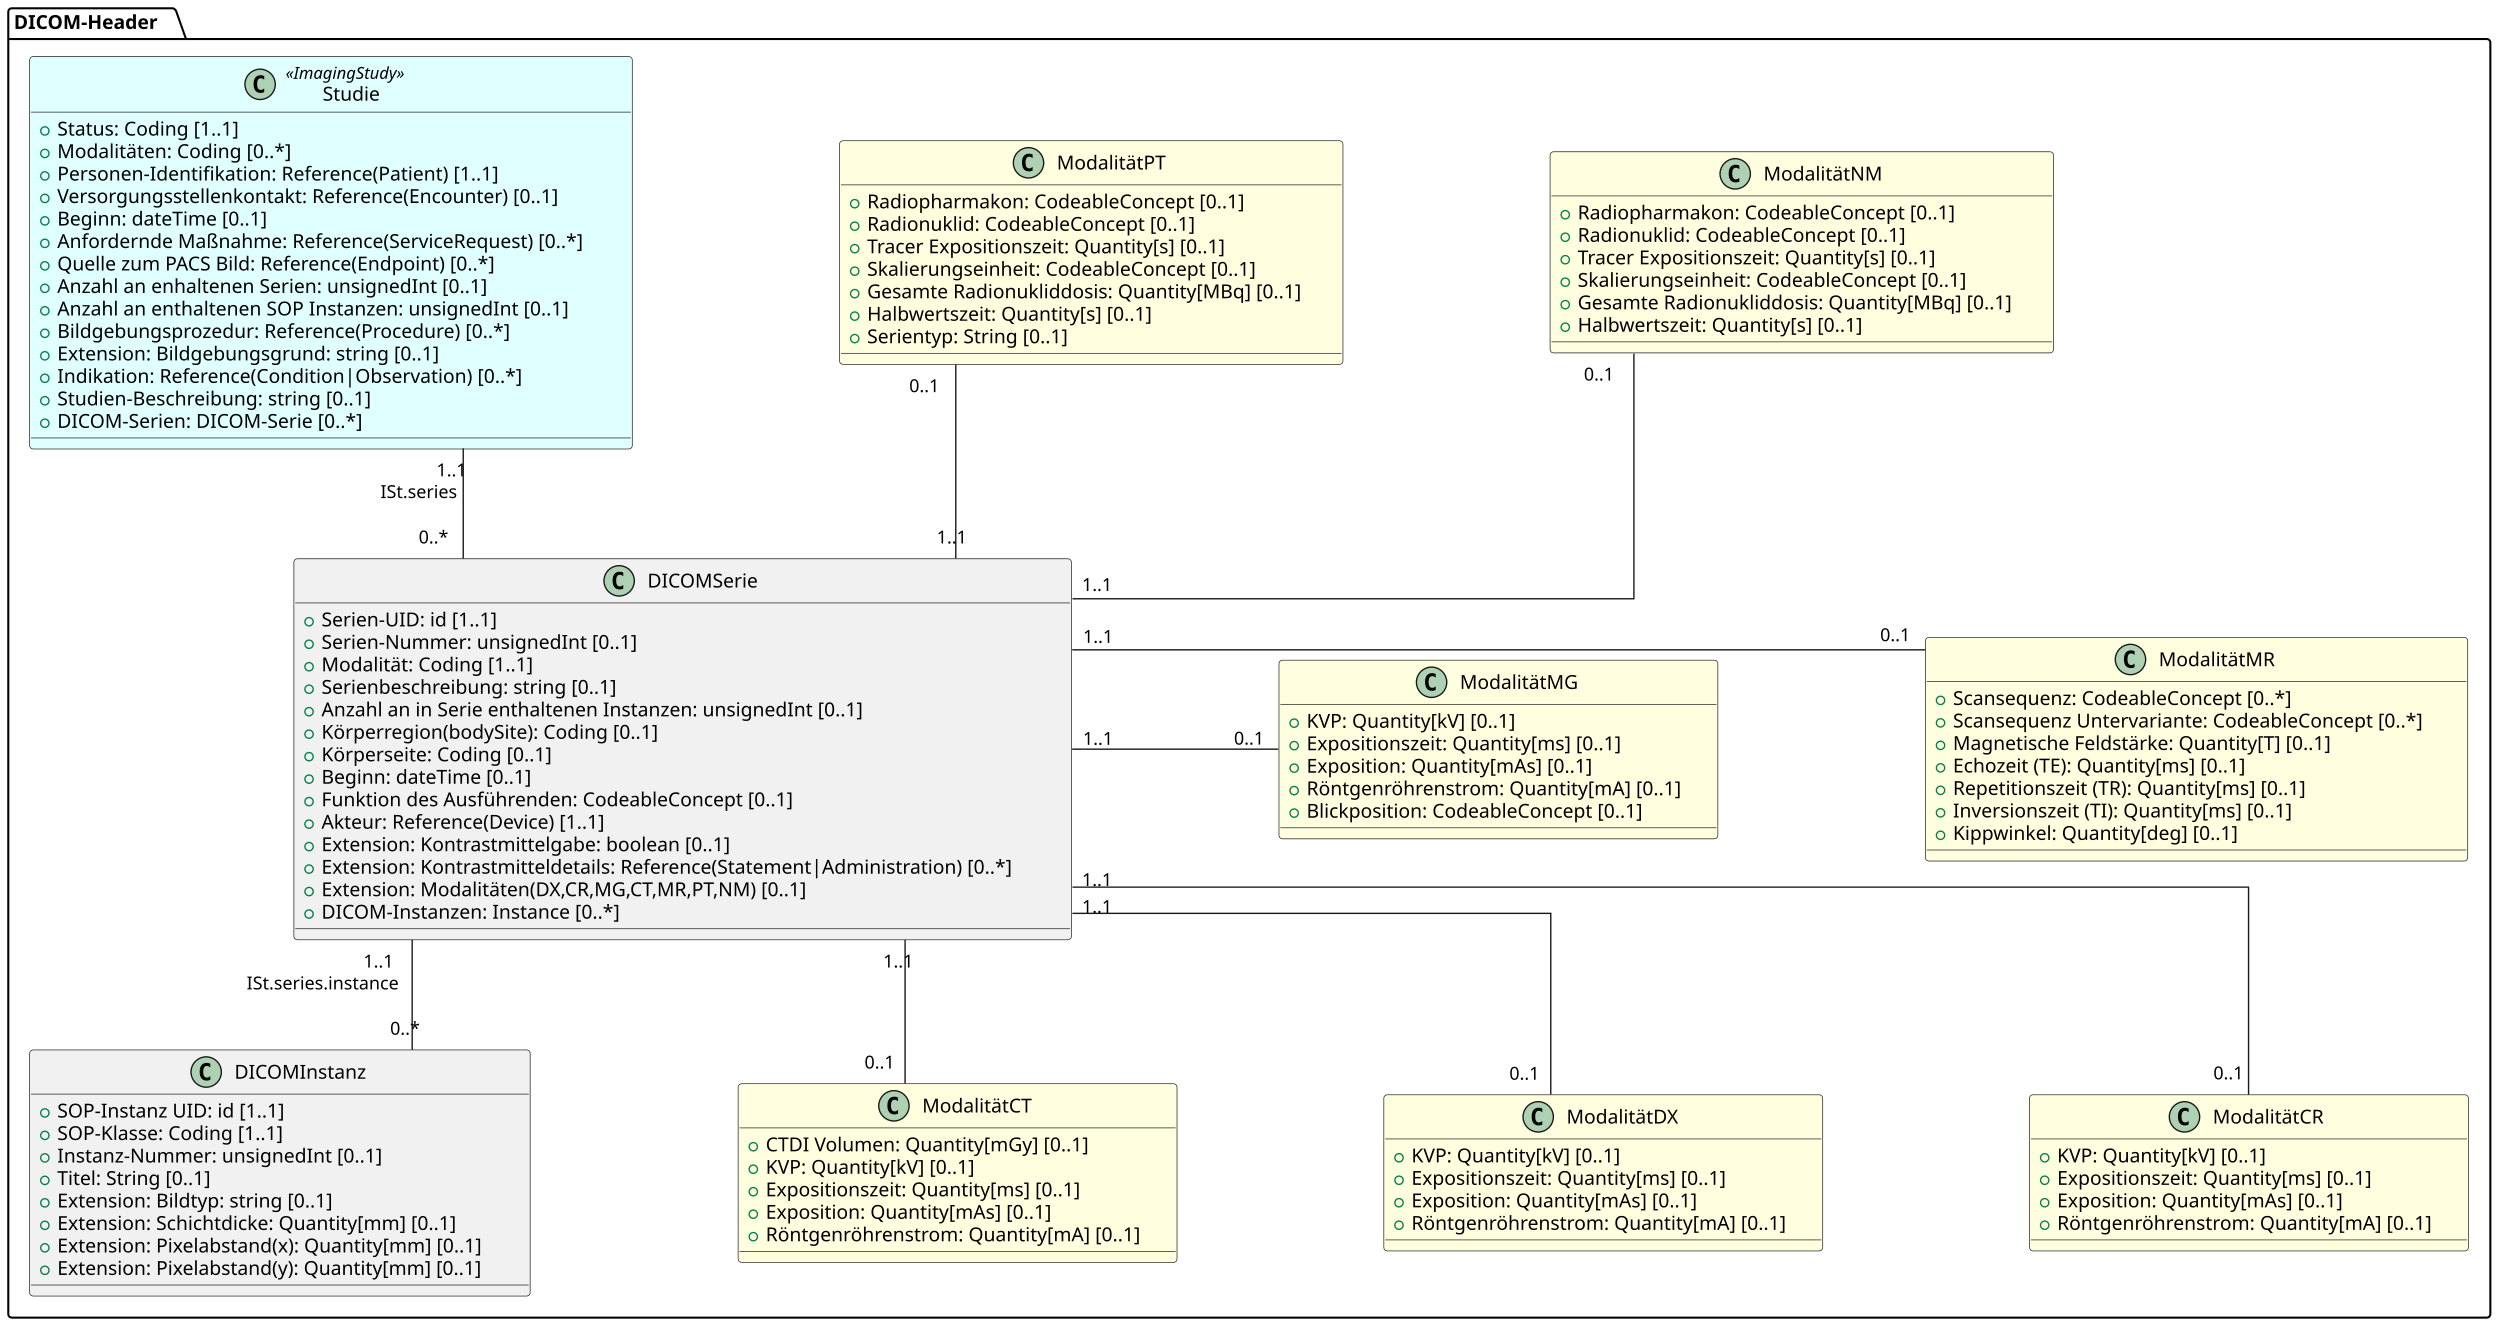
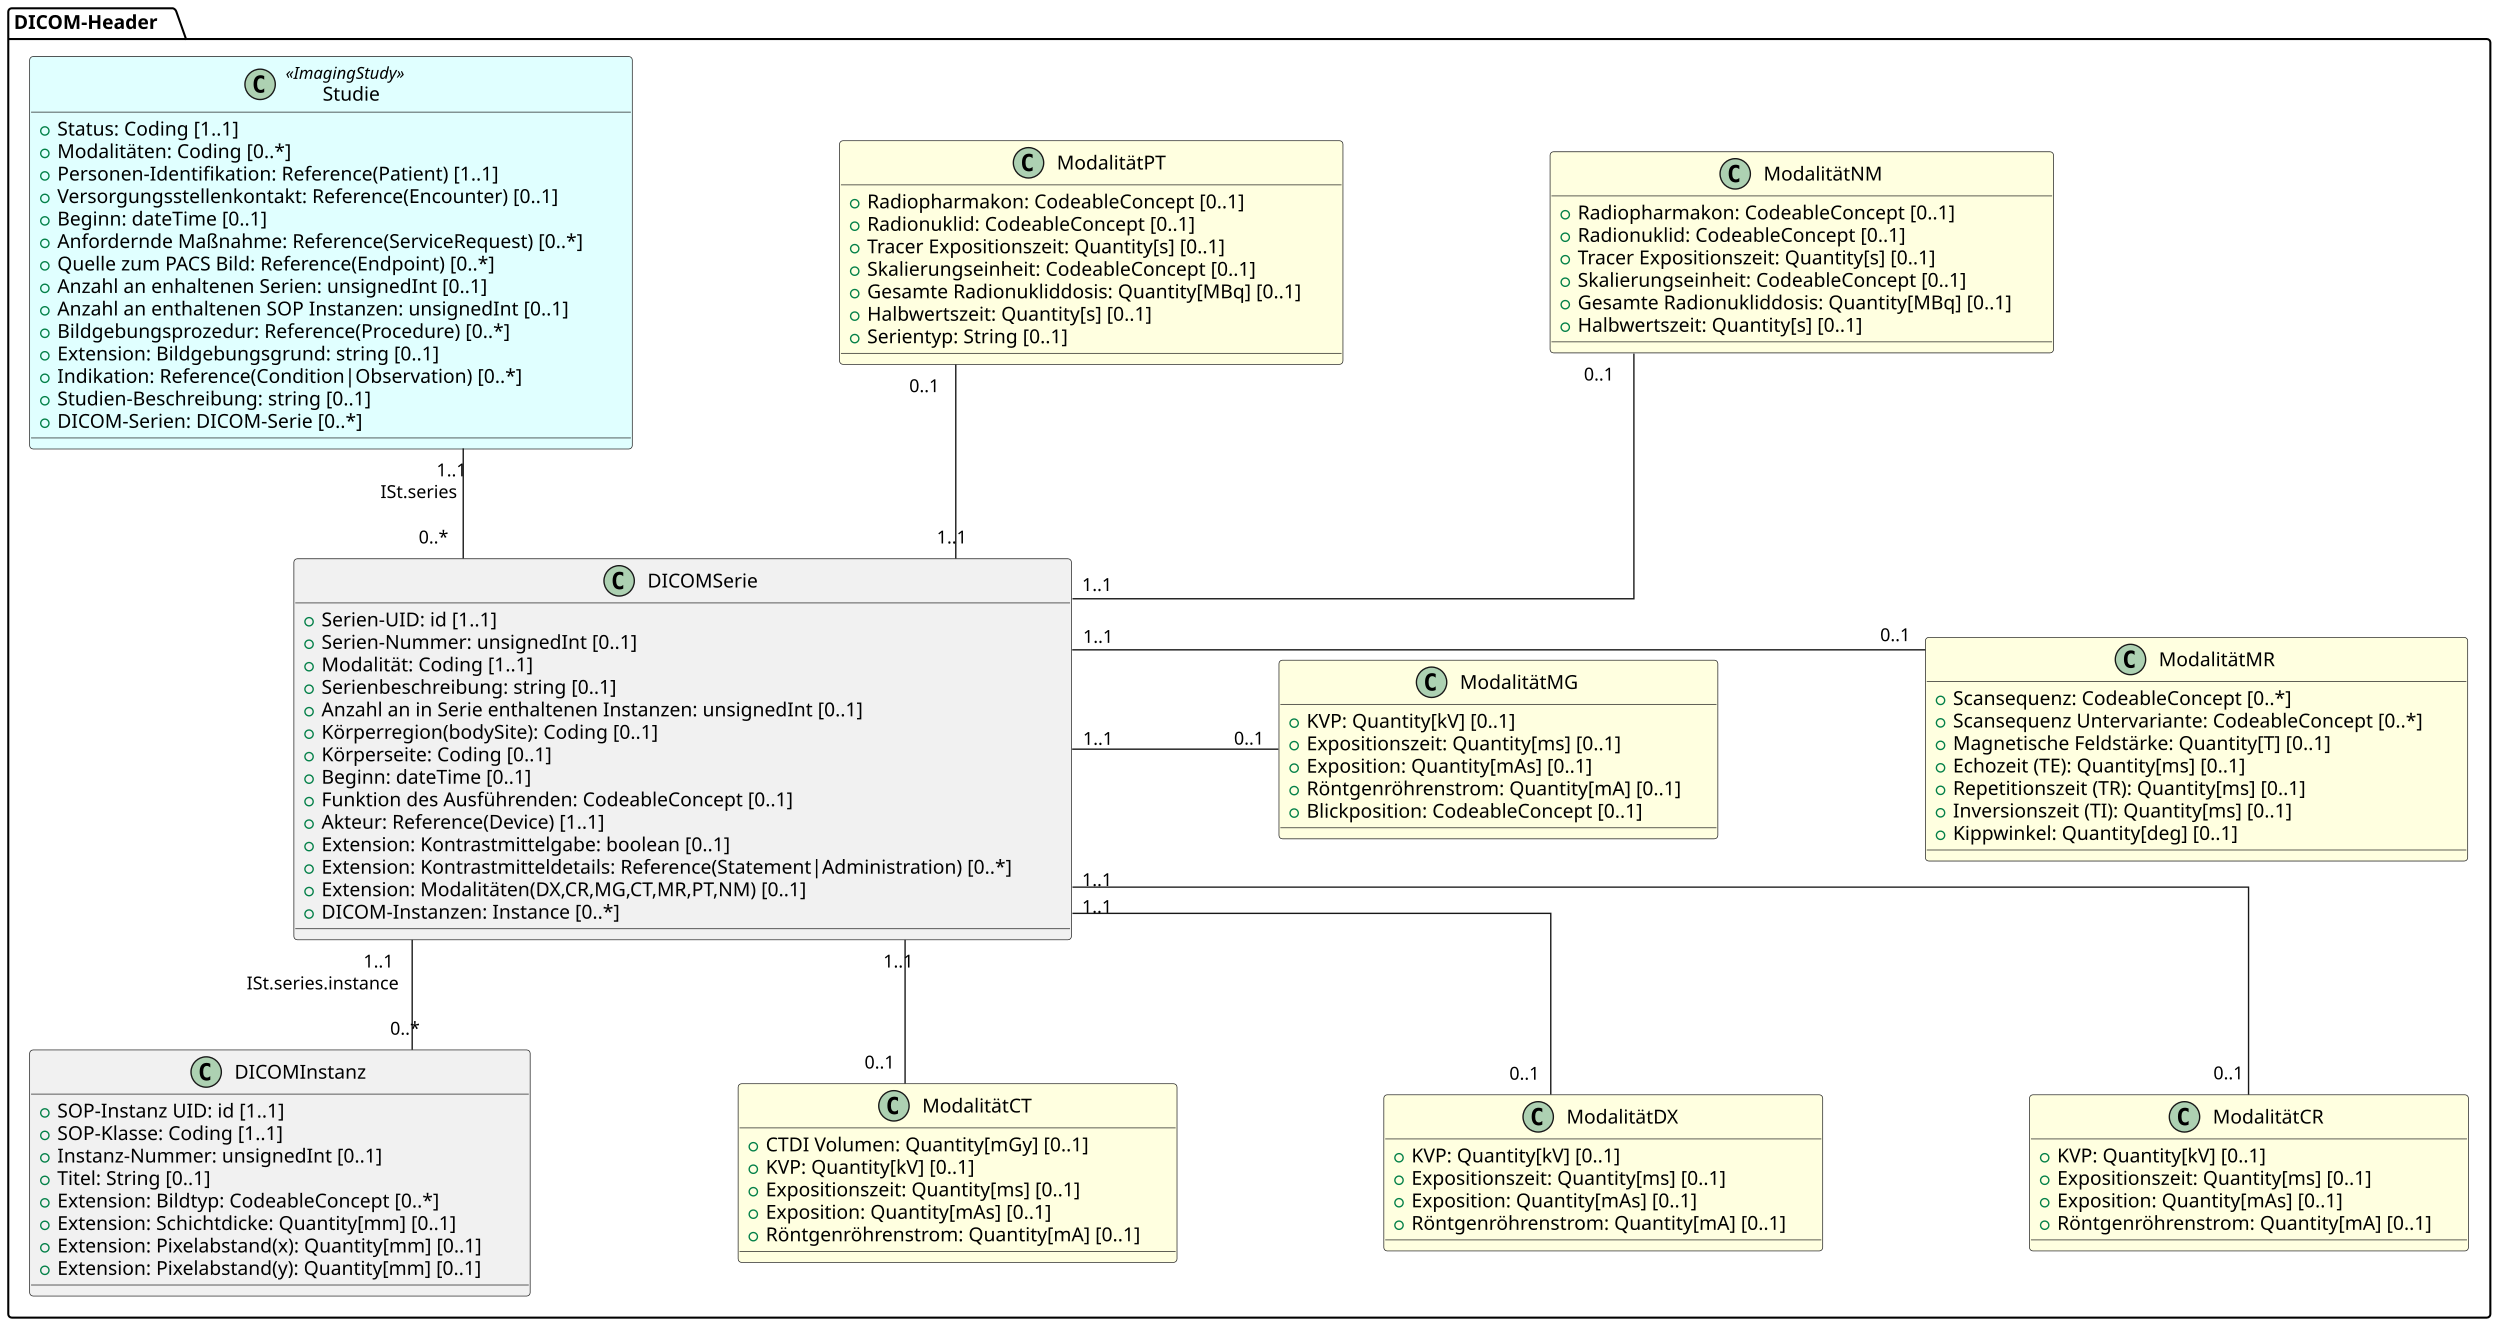
<svg xmlns="http://www.w3.org/2000/svg" contentStyleType="text/css" height="962px" preserveAspectRatio="none" style="width:1812px;height:962px;background:#FFFFFF;" version="1.1" viewBox="0 0 1812 962" width="1812px" zoomAndPan="magnify">
  <defs />
  <g>
    <g id="cluster_DICOM-Header">
      <path d="M8.5,6 L125.328,6 A3.75,3.75 0 0 1 127.828,8.5 L134.828,28.297 L1802.5,28.297 A2.5,2.5 0 0 1 1805,30.797 L1805,952.5 A2.5,2.5 0 0 1 1802.5,955 L8.5,955 A2.5,2.5 0 0 1 6,952.5 L6,8.5 A2.5,2.5 0 0 1 8.5,6 " fill="none" style="stroke:#000000;stroke-width:1.5;" />
      <line style="stroke:#000000;stroke-width:1.5;" x1="6" x2="134.828" y1="28.297" y2="28.297" />
      <text fill="#000000" font-family="sans-serif" font-size="14" font-weight="bold" lengthAdjust="spacing" textLength="115.828" x="10" y="20.995">DICOM-Header</text>
    </g>
    <g id="elem_Studie">
      <rect codeLine="7" fill="#E0FFFF" height="284.422" id="Studie" rx="2.5" ry="2.5" style="stroke:#181818;stroke-width:0.5;" width="436.778" x="21.5" y="41" />
      <ellipse cx="188.532" cy="61.133" fill="#ADD1B2" rx="11" ry="11" style="stroke:#181818;stroke-width:1.0;" />
      <path d="M191.5,66.773 Q190.922,67.07 190.282,67.211 Q189.641,67.367 188.938,67.367 Q186.438,67.367 185.11,65.727 Q183.797,64.07 183.797,60.945 Q183.797,57.82 185.11,56.164 Q186.438,54.508 188.938,54.508 Q189.641,54.508 190.282,54.664 Q190.938,54.82 191.5,55.117 L191.5,57.836 Q190.875,57.258 190.282,56.992 Q189.688,56.711 189.063,56.711 Q187.719,56.711 187.032,57.789 Q186.344,58.852 186.344,60.945 Q186.344,63.039 187.032,64.117 Q187.719,65.18 189.063,65.18 Q189.688,65.18 190.282,64.914 Q190.875,64.633 191.5,64.055 L191.5,66.773 Z " fill="#000000" />
      <text fill="#000000" font-family="sans-serif" font-size="12" font-style="italic" lengthAdjust="spacing" textLength="98.215" x="207.032" y="57.139">«ImagingStudy»</text>
      <text fill="#000000" font-family="sans-serif" font-size="14" lengthAdjust="spacing" textLength="44.639" x="233.82" y="72.964">Studie</text>
      <line style="stroke:#181818;stroke-width:0.5;" x1="22.5" x2="457.278" y1="81.266" y2="81.266" />
      <ellipse cx="32.5" cy="94.914" fill="none" rx="3" ry="3" style="stroke:#038048;stroke-width:1.0;" />
      <text fill="#000000" font-family="sans-serif" font-size="14" lengthAdjust="spacing" textLength="144.744" x="41.5" y="98.261">Status: Coding [1..1]</text>
      <ellipse cx="32.5" cy="111.211" fill="none" rx="3" ry="3" style="stroke:#038048;stroke-width:1.0;" />
      <text fill="#000000" font-family="sans-serif" font-size="14" lengthAdjust="spacing" textLength="181.159" x="41.5" y="114.558">Modalitäten: Coding [0..*]</text>
      <ellipse cx="32.5" cy="127.508" fill="none" rx="3" ry="3" style="stroke:#038048;stroke-width:1.0;" />
      <text fill="#000000" font-family="sans-serif" font-size="14" lengthAdjust="spacing" textLength="345.276" x="41.5" y="130.855">Personen-Identifikation: Reference(Patient) [1..1]</text>
      <ellipse cx="32.5" cy="143.805" fill="none" rx="3" ry="3" style="stroke:#038048;stroke-width:1.0;" />
      <text fill="#000000" font-family="sans-serif" font-size="14" lengthAdjust="spacing" textLength="393.449" x="41.5" y="147.151">Versorgungsstellenkontakt: Reference(Encounter) [0..1]</text>
      <ellipse cx="32.5" cy="160.102" fill="none" rx="3" ry="3" style="stroke:#038048;stroke-width:1.0;" />
      <text fill="#000000" font-family="sans-serif" font-size="14" lengthAdjust="spacing" textLength="166.257" x="41.5" y="163.448">Beginn: dateTime [0..1]</text>
      <ellipse cx="32.5" cy="176.398" fill="none" rx="3" ry="3" style="stroke:#038048;stroke-width:1.0;" />
      <text fill="#000000" font-family="sans-serif" font-size="14" lengthAdjust="spacing" textLength="410.778" x="41.5" y="179.745">Anfordernde Maßnahme: Reference(ServiceRequest) [0..*]</text>
      <ellipse cx="32.5" cy="192.695" fill="none" rx="3" ry="3" style="stroke:#038048;stroke-width:1.0;" />
      <text fill="#000000" font-family="sans-serif" font-size="14" lengthAdjust="spacing" textLength="345.078" x="41.5" y="196.042">Quelle zum PACS Bild: Reference(Endpoint) [0..*]</text>
      <ellipse cx="32.5" cy="208.992" fill="none" rx="3" ry="3" style="stroke:#038048;stroke-width:1.0;" />
      <text fill="#000000" font-family="sans-serif" font-size="14" lengthAdjust="spacing" textLength="335.802" x="41.5" y="212.339">Anzahl an enhaltenen Serien: unsignedInt [0..1]</text>
      <ellipse cx="32.5" cy="225.289" fill="none" rx="3" ry="3" style="stroke:#038048;stroke-width:1.0;" />
      <text fill="#000000" font-family="sans-serif" font-size="14" lengthAdjust="spacing" textLength="397.53" x="41.5" y="228.636">Anzahl an enthaltenen SOP Instanzen: unsignedInt [0..1]</text>
      <ellipse cx="32.5" cy="241.586" fill="none" rx="3" ry="3" style="stroke:#038048;stroke-width:1.0;" />
      <text fill="#000000" font-family="sans-serif" font-size="14" lengthAdjust="spacing" textLength="352.181" x="41.5" y="244.933">Bildgebungsprozedur: Reference(Procedure) [0..*]</text>
      <ellipse cx="32.5" cy="257.883" fill="none" rx="3" ry="3" style="stroke:#038048;stroke-width:1.0;" />
      <text fill="#000000" font-family="sans-serif" font-size="14" lengthAdjust="spacing" textLength="297.199" x="41.5" y="261.229">Extension: Bildgebungsgrund: string [0..1]</text>
      <ellipse cx="32.5" cy="274.18" fill="none" rx="3" ry="3" style="stroke:#038048;stroke-width:1.0;" />
      <text fill="#000000" font-family="sans-serif" font-size="14" lengthAdjust="spacing" textLength="357.766" x="41.5" y="277.526">Indikation: Reference(Condition|Observation) [0..*]</text>
      <ellipse cx="32.5" cy="290.477" fill="none" rx="3" ry="3" style="stroke:#038048;stroke-width:1.0;" />
      <text fill="#000000" font-family="sans-serif" font-size="14" lengthAdjust="spacing" textLength="245.868" x="41.5" y="293.823">Studien-Beschreibung: string [0..1]</text>
      <ellipse cx="32.5" cy="306.773" fill="none" rx="3" ry="3" style="stroke:#038048;stroke-width:1.0;" />
      <text fill="#000000" font-family="sans-serif" font-size="14" lengthAdjust="spacing" textLength="235.409" x="41.5" y="310.12">DICOM-Serien: DICOM-Serie [0..*]</text>
      <line style="stroke:#181818;stroke-width:0.5;" x1="22.5" x2="457.278" y1="317.422" y2="317.422" />
    </g>
    <g id="elem_DICOMSerie">
      <rect codeLine="24" fill="#F1F1F1" height="276.156" id="DICOMSerie" rx="2.5" ry="2.5" style="stroke:#181818;stroke-width:0.5;" width="563.558" x="213" y="405" />
      <ellipse cx="448.758" cy="421" fill="#ADD1B2" rx="11" ry="11" style="stroke:#181818;stroke-width:1.0;" />
      <path d="M451.727,426.641 Q451.148,426.938 450.508,427.078 Q449.867,427.234 449.164,427.234 Q446.664,427.234 445.336,425.594 Q444.023,423.938 444.023,420.812 Q444.023,417.688 445.336,416.031 Q446.664,414.375 449.164,414.375 Q449.867,414.375 450.508,414.531 Q451.164,414.688 451.727,414.984 L451.727,417.703 Q451.102,417.125 450.508,416.859 Q449.914,416.578 449.289,416.578 Q447.945,416.578 447.258,417.656 Q446.57,418.719 446.57,420.812 Q446.57,422.906 447.258,423.984 Q447.945,425.047 449.289,425.047 Q449.914,425.047 450.508,424.781 Q451.102,424.5 451.727,423.922 L451.727,426.641 Z " fill="#000000" />
      <text fill="#000000" font-family="sans-serif" font-size="14" lengthAdjust="spacing" textLength="83.542" x="469.258" y="425.847">DICOMSerie</text>
      <line style="stroke:#181818;stroke-width:0.5;" x1="214" x2="775.558" y1="437" y2="437" />
      <ellipse cx="224" cy="450.648" fill="none" rx="3" ry="3" style="stroke:#038048;stroke-width:1.0;" />
      <text fill="#000000" font-family="sans-serif" font-size="14" lengthAdjust="spacing" textLength="138.872" x="233" y="453.995">Serien-UID: id [1..1]</text>
      <ellipse cx="224" cy="466.945" fill="none" rx="3" ry="3" style="stroke:#038048;stroke-width:1.0;" />
      <text fill="#000000" font-family="sans-serif" font-size="14" lengthAdjust="spacing" textLength="244.61" x="233" y="470.292">Serien-Nummer: unsignedInt [0..1]</text>
      <ellipse cx="224" cy="483.242" fill="none" rx="3" ry="3" style="stroke:#038048;stroke-width:1.0;" />
      <text fill="#000000" font-family="sans-serif" font-size="14" lengthAdjust="spacing" textLength="165.58" x="233" y="486.589">Modalität: Coding [1..1]</text>
      <ellipse cx="224" cy="499.539" fill="none" rx="3" ry="3" style="stroke:#038048;stroke-width:1.0;" />
      <text fill="#000000" font-family="sans-serif" font-size="14" lengthAdjust="spacing" textLength="231.219" x="233" y="502.886">Serienbeschreibung: string [0..1]</text>
      <ellipse cx="224" cy="515.836" fill="none" rx="3" ry="3" style="stroke:#038048;stroke-width:1.0;" />
      <text fill="#000000" font-family="sans-serif" font-size="14" lengthAdjust="spacing" textLength="422.153" x="233" y="519.183">Anzahl an in Serie enthaltenen Instanzen: unsignedInt [0..1]</text>
      <ellipse cx="224" cy="532.133" fill="none" rx="3" ry="3" style="stroke:#038048;stroke-width:1.0;" />
      <text fill="#000000" font-family="sans-serif" font-size="14" lengthAdjust="spacing" textLength="263.901" x="233" y="535.48">Körperregion(bodySite): Coding [0..1]</text>
      <ellipse cx="224" cy="548.43" fill="none" rx="3" ry="3" style="stroke:#038048;stroke-width:1.0;" />
      <text fill="#000000" font-family="sans-serif" font-size="14" lengthAdjust="spacing" textLength="180.79" x="233" y="551.776">Körperseite: Coding [0..1]</text>
      <ellipse cx="224" cy="564.727" fill="none" rx="3" ry="3" style="stroke:#038048;stroke-width:1.0;" />
      <text fill="#000000" font-family="sans-serif" font-size="14" lengthAdjust="spacing" textLength="166.257" x="233" y="568.073">Beginn: dateTime [0..1]</text>
      <ellipse cx="224" cy="581.023" fill="none" rx="3" ry="3" style="stroke:#038048;stroke-width:1.0;" />
      <text fill="#000000" font-family="sans-serif" font-size="14" lengthAdjust="spacing" textLength="367.418" x="233" y="584.37">Funktion des Ausführenden: CodeableConcept [0..1]</text>
      <ellipse cx="224" cy="597.32" fill="none" rx="3" ry="3" style="stroke:#038048;stroke-width:1.0;" />
      <text fill="#000000" font-family="sans-serif" font-size="14" lengthAdjust="spacing" textLength="227.91" x="233" y="600.667">Akteur: Reference(Device) [1..1]</text>
      <ellipse cx="224" cy="613.617" fill="none" rx="3" ry="3" style="stroke:#038048;stroke-width:1.0;" />
      <text fill="#000000" font-family="sans-serif" font-size="14" lengthAdjust="spacing" textLength="320.325" x="233" y="616.964">Extension: Kontrastmittelgabe: boolean [0..1]</text>
      <ellipse cx="224" cy="629.914" fill="none" rx="3" ry="3" style="stroke:#038048;stroke-width:1.0;" />
      <text fill="#000000" font-family="sans-serif" font-size="14" lengthAdjust="spacing" textLength="537.558" x="233" y="633.261">Extension: Kontrastmitteldetails: Reference(Statement|Administration) [0..*]</text>
      <ellipse cx="224" cy="646.211" fill="none" rx="3" ry="3" style="stroke:#038048;stroke-width:1.0;" />
      <text fill="#000000" font-family="sans-serif" font-size="14" lengthAdjust="spacing" textLength="383.024" x="233" y="649.558">Extension: Modalitäten(DX,CR,MG,CT,MR,PT,NM) [0..1]</text>
      <ellipse cx="224" cy="662.508" fill="none" rx="3" ry="3" style="stroke:#038048;stroke-width:1.0;" />
      <text fill="#000000" font-family="sans-serif" font-size="14" lengthAdjust="spacing" textLength="229.804" x="233" y="665.855">DICOM-Instanzen: Instance [0..*]</text>
      <line style="stroke:#181818;stroke-width:0.5;" x1="214" x2="775.558" y1="673.156" y2="673.156" />
    </g>
    <g id="elem_DICOMInstanz">
      <rect codeLine="41" fill="#F1F1F1" height="178.375" id="DICOMInstanz" rx="2.5" ry="2.5" style="stroke:#181818;stroke-width:0.5;" width="362.766" x="21.5" y="761" />
      <ellipse cx="149.448" cy="777" fill="#ADD1B2" rx="11" ry="11" style="stroke:#181818;stroke-width:1.0;" />
      <path d="M152.417,782.641 Q151.839,782.938 151.198,783.078 Q150.558,783.234 149.855,783.234 Q147.355,783.234 146.026,781.594 Q144.714,779.938 144.714,776.812 Q144.714,773.688 146.026,772.031 Q147.355,770.375 149.855,770.375 Q150.558,770.375 151.198,770.531 Q151.855,770.688 152.417,770.984 L152.417,773.703 Q151.792,773.125 151.198,772.859 Q150.605,772.578 149.98,772.578 Q148.636,772.578 147.948,773.656 Q147.261,774.719 147.261,776.812 Q147.261,778.906 147.948,779.984 Q148.636,781.047 149.98,781.047 Q150.605,781.047 151.198,780.781 Q151.792,780.5 152.417,779.922 L152.417,782.641 Z " fill="#000000" />
      <text fill="#000000" font-family="sans-serif" font-size="14" lengthAdjust="spacing" textLength="98.369" x="169.948" y="781.847">DICOMInstanz</text>
      <line style="stroke:#181818;stroke-width:0.5;" x1="22.5" x2="383.266" y1="793" y2="793" />
      <ellipse cx="32.5" cy="806.648" fill="none" rx="3" ry="3" style="stroke:#038048;stroke-width:1.0;" />
      <text fill="#000000" font-family="sans-serif" font-size="14" lengthAdjust="spacing" textLength="177.625" x="41.5" y="809.995">SOP-Instanz UID: id [1..1]</text>
      <ellipse cx="32.5" cy="822.945" fill="none" rx="3" ry="3" style="stroke:#038048;stroke-width:1.0;" />
      <text fill="#000000" font-family="sans-serif" font-size="14" lengthAdjust="spacing" textLength="178.384" x="41.5" y="826.292">SOP-Klasse: Coding [1..1]</text>
      <ellipse cx="32.5" cy="839.242" fill="none" rx="3" ry="3" style="stroke:#038048;stroke-width:1.0;" />
      <text fill="#000000" font-family="sans-serif" font-size="14" lengthAdjust="spacing" textLength="250.565" x="41.5" y="842.589">Instanz-Nummer: unsignedInt [0..1]</text>
      <ellipse cx="32.5" cy="855.539" fill="none" rx="3" ry="3" style="stroke:#038048;stroke-width:1.0;" />
      <text fill="#000000" font-family="sans-serif" font-size="14" lengthAdjust="spacing" textLength="123.471" x="41.5" y="858.886">Titel: String [0..1]</text>
      <ellipse cx="32.5" cy="871.836" fill="none" rx="3" ry="3" style="stroke:#038048;stroke-width:1.0;" />
-       <text fill="#000000" font-family="sans-serif" font-size="14" lengthAdjust="spacing" textLength="218.272" x="41.5" y="875.183">Extension: Bildtyp: string [0..1]</text>
+       <text fill="#000000" font-family="sans-serif" font-size="14" lengthAdjust="spacing" textLength="299.886" x="41.5" y="875.183">Extension: Bildtyp: CodeableConcept [0..*]</text>
      <ellipse cx="32.5" cy="888.133" fill="none" rx="3" ry="3" style="stroke:#038048;stroke-width:1.0;" />
      <text fill="#000000" font-family="sans-serif" font-size="14" lengthAdjust="spacing" textLength="316.449" x="41.5" y="891.48">Extension: Schichtdicke: Quantity[mm] [0..1]</text>
      <ellipse cx="32.5" cy="904.43" fill="none" rx="3" ry="3" style="stroke:#038048;stroke-width:1.0;" />
      <text fill="#000000" font-family="sans-serif" font-size="14" lengthAdjust="spacing" textLength="336.766" x="41.5" y="907.776">Extension: Pixelabstand(x): Quantity[mm] [0..1]</text>
      <ellipse cx="32.5" cy="920.727" fill="none" rx="3" ry="3" style="stroke:#038048;stroke-width:1.0;" />
      <text fill="#000000" font-family="sans-serif" font-size="14" lengthAdjust="spacing" textLength="336.766" x="41.5" y="924.073">Extension: Pixelabstand(y): Quantity[mm] [0..1]</text>
      <line style="stroke:#181818;stroke-width:0.5;" x1="22.5" x2="383.266" y1="931.375" y2="931.375" />
    </g>
    <g id="elem_ModalitätMR">
      <rect codeLine="52" fill="#FFFFE0" height="162.078" id="ModalitätMR" rx="2.5" ry="2.5" style="stroke:#181818;stroke-width:0.5;" width="393.09" x="1395.5" y="462" />
      <ellipse cx="1544.168" cy="478" fill="#ADD1B2" rx="11" ry="11" style="stroke:#181818;stroke-width:1.0;" />
      <path d="M1547.137,483.641 Q1546.559,483.938 1545.918,484.078 Q1545.277,484.234 1544.574,484.234 Q1542.074,484.234 1540.746,482.594 Q1539.434,480.938 1539.434,477.812 Q1539.434,474.688 1540.746,473.031 Q1542.074,471.375 1544.574,471.375 Q1545.277,471.375 1545.918,471.531 Q1546.574,471.688 1547.137,471.984 L1547.137,474.703 Q1546.512,474.125 1545.918,473.859 Q1545.324,473.578 1544.699,473.578 Q1543.355,473.578 1542.668,474.656 Q1541.98,475.719 1541.98,477.812 Q1541.98,479.906 1542.668,480.984 Q1543.355,482.047 1544.699,482.047 Q1545.324,482.047 1545.918,481.781 Q1546.512,481.5 1547.137,480.922 L1547.137,483.641 Z " fill="#000000" />
      <text fill="#000000" font-family="sans-serif" font-size="14" lengthAdjust="spacing" textLength="87.254" x="1564.668" y="482.847">ModalitätMR</text>
      <line style="stroke:#181818;stroke-width:0.5;" x1="1396.5" x2="1787.59" y1="494" y2="494" />
      <ellipse cx="1406.5" cy="507.648" fill="none" rx="3" ry="3" style="stroke:#038048;stroke-width:1.0;" />
      <text fill="#000000" font-family="sans-serif" font-size="14" lengthAdjust="spacing" textLength="265.597" x="1415.5" y="510.995">Scansequenz: CodeableConcept [0..*]</text>
      <ellipse cx="1406.5" cy="523.945" fill="none" rx="3" ry="3" style="stroke:#038048;stroke-width:1.0;" />
      <text fill="#000000" font-family="sans-serif" font-size="14" lengthAdjust="spacing" textLength="367.09" x="1415.5" y="527.292">Scansequenz Untervariante: CodeableConcept [0..*]</text>
      <ellipse cx="1406.5" cy="540.242" fill="none" rx="3" ry="3" style="stroke:#038048;stroke-width:1.0;" />
      <text fill="#000000" font-family="sans-serif" font-size="14" lengthAdjust="spacing" textLength="297.849" x="1415.5" y="543.589">Magnetische Feldstärke: Quantity[T] [0..1]</text>
      <ellipse cx="1406.5" cy="556.539" fill="none" rx="3" ry="3" style="stroke:#038048;stroke-width:1.0;" />
      <text fill="#000000" font-family="sans-serif" font-size="14" lengthAdjust="spacing" textLength="235.703" x="1415.5" y="559.886">Echozeit (TE): Quantity[ms] [0..1]</text>
      <ellipse cx="1406.5" cy="572.836" fill="none" rx="3" ry="3" style="stroke:#038048;stroke-width:1.0;" />
      <text fill="#000000" font-family="sans-serif" font-size="14" lengthAdjust="spacing" textLength="281.935" x="1415.5" y="576.183">Repetitionszeit (TR): Quantity[ms] [0..1]</text>
      <ellipse cx="1406.5" cy="589.133" fill="none" rx="3" ry="3" style="stroke:#038048;stroke-width:1.0;" />
      <text fill="#000000" font-family="sans-serif" font-size="14" lengthAdjust="spacing" textLength="268.577" x="1415.5" y="592.48">Inversionszeit (TI): Quantity[ms] [0..1]</text>
      <ellipse cx="1406.5" cy="605.43" fill="none" rx="3" ry="3" style="stroke:#038048;stroke-width:1.0;" />
      <text fill="#000000" font-family="sans-serif" font-size="14" lengthAdjust="spacing" textLength="224.731" x="1415.5" y="608.776">Kippwinkel: Quantity[deg] [0..1]</text>
      <line style="stroke:#181818;stroke-width:0.5;" x1="1396.5" x2="1787.59" y1="616.078" y2="616.078" />
    </g>
    <g id="elem_ModalitätCT">
      <rect codeLine="62" fill="#FFFFE0" height="129.484" id="ModalitätCT" rx="2.5" ry="2.5" style="stroke:#181818;stroke-width:0.5;" width="318.1" x="535" y="785.5" />
      <ellipse cx="647.913" cy="801.5" fill="#ADD1B2" rx="11" ry="11" style="stroke:#181818;stroke-width:1.0;" />
      <path d="M650.881,807.141 Q650.303,807.438 649.663,807.578 Q649.022,807.734 648.319,807.734 Q645.819,807.734 644.491,806.094 Q643.178,804.438 643.178,801.312 Q643.178,798.188 644.491,796.531 Q645.819,794.875 648.319,794.875 Q649.022,794.875 649.663,795.031 Q650.319,795.188 650.881,795.484 L650.881,798.203 Q650.256,797.625 649.663,797.359 Q649.069,797.078 648.444,797.078 Q647.1,797.078 646.413,798.156 Q645.725,799.219 645.725,801.312 Q645.725,803.406 646.413,804.484 Q647.1,805.547 648.444,805.547 Q649.069,805.547 649.663,805.281 Q650.256,805 650.881,804.422 L650.881,807.141 Z " fill="#000000" />
      <text fill="#000000" font-family="sans-serif" font-size="14" lengthAdjust="spacing" textLength="83.774" x="668.413" y="806.347">ModalitätCT</text>
      <line style="stroke:#181818;stroke-width:0.5;" x1="536" x2="852.1" y1="817.5" y2="817.5" />
      <ellipse cx="546" cy="831.148" fill="none" rx="3" ry="3" style="stroke:#038048;stroke-width:1.0;" />
      <text fill="#000000" font-family="sans-serif" font-size="14" lengthAdjust="spacing" textLength="255.165" x="555" y="834.495">CTDI Volumen: Quantity[mGy] [0..1]</text>
      <ellipse cx="546" cy="847.445" fill="none" rx="3" ry="3" style="stroke:#038048;stroke-width:1.0;" />
      <text fill="#000000" font-family="sans-serif" font-size="14" lengthAdjust="spacing" textLength="167.562" x="555" y="850.792">KVP: Quantity[kV] [0..1]</text>
      <ellipse cx="546" cy="863.742" fill="none" rx="3" ry="3" style="stroke:#038048;stroke-width:1.0;" />
      <text fill="#000000" font-family="sans-serif" font-size="14" lengthAdjust="spacing" textLength="248.828" x="555" y="867.089">Expositionszeit: Quantity[ms] [0..1]</text>
      <ellipse cx="546" cy="880.039" fill="none" rx="3" ry="3" style="stroke:#038048;stroke-width:1.0;" />
      <text fill="#000000" font-family="sans-serif" font-size="14" lengthAdjust="spacing" textLength="225.77" x="555" y="883.386">Exposition: Quantity[mAs] [0..1]</text>
      <ellipse cx="546" cy="896.336" fill="none" rx="3" ry="3" style="stroke:#038048;stroke-width:1.0;" />
      <text fill="#000000" font-family="sans-serif" font-size="14" lengthAdjust="spacing" textLength="292.1" x="555" y="899.683">Röntgenröhrenstrom: Quantity[mA] [0..1]</text>
      <line style="stroke:#181818;stroke-width:0.5;" x1="536" x2="852.1" y1="906.984" y2="906.984" />
    </g>
    <g id="elem_ModalitätDX">
      <rect codeLine="70" fill="#FFFFE0" height="113.188" id="ModalitätDX" rx="2.5" ry="2.5" style="stroke:#181818;stroke-width:0.5;" width="318.1" x="1003" y="793.5" />
      <ellipse cx="1114.891" cy="809.5" fill="#ADD1B2" rx="11" ry="11" style="stroke:#181818;stroke-width:1.0;" />
      <path d="M1117.859,815.141 Q1117.281,815.438 1116.641,815.578 Q1116,815.734 1115.297,815.734 Q1112.797,815.734 1111.469,814.094 Q1110.156,812.438 1110.156,809.312 Q1110.156,806.188 1111.469,804.531 Q1112.797,802.875 1115.297,802.875 Q1116,802.875 1116.641,803.031 Q1117.297,803.188 1117.859,803.484 L1117.859,806.203 Q1117.234,805.625 1116.641,805.359 Q1116.047,805.078 1115.422,805.078 Q1114.078,805.078 1113.391,806.156 Q1112.703,807.219 1112.703,809.312 Q1112.703,811.406 1113.391,812.484 Q1114.078,813.547 1115.422,813.547 Q1116.047,813.547 1116.641,813.281 Q1117.234,813 1117.859,812.422 L1117.859,815.141 Z " fill="#000000" />
      <text fill="#000000" font-family="sans-serif" font-size="14" lengthAdjust="spacing" textLength="85.818" x="1135.391" y="814.347">ModalitätDX</text>
      <line style="stroke:#181818;stroke-width:0.5;" x1="1004" x2="1320.1" y1="825.5" y2="825.5" />
      <ellipse cx="1014" cy="839.148" fill="none" rx="3" ry="3" style="stroke:#038048;stroke-width:1.0;" />
      <text fill="#000000" font-family="sans-serif" font-size="14" lengthAdjust="spacing" textLength="167.562" x="1023" y="842.495">KVP: Quantity[kV] [0..1]</text>
      <ellipse cx="1014" cy="855.445" fill="none" rx="3" ry="3" style="stroke:#038048;stroke-width:1.0;" />
      <text fill="#000000" font-family="sans-serif" font-size="14" lengthAdjust="spacing" textLength="248.828" x="1023" y="858.792">Expositionszeit: Quantity[ms] [0..1]</text>
      <ellipse cx="1014" cy="871.742" fill="none" rx="3" ry="3" style="stroke:#038048;stroke-width:1.0;" />
      <text fill="#000000" font-family="sans-serif" font-size="14" lengthAdjust="spacing" textLength="225.77" x="1023" y="875.089">Exposition: Quantity[mAs] [0..1]</text>
      <ellipse cx="1014" cy="888.039" fill="none" rx="3" ry="3" style="stroke:#038048;stroke-width:1.0;" />
      <text fill="#000000" font-family="sans-serif" font-size="14" lengthAdjust="spacing" textLength="292.1" x="1023" y="891.386">Röntgenröhrenstrom: Quantity[mA] [0..1]</text>
      <line style="stroke:#181818;stroke-width:0.5;" x1="1004" x2="1320.1" y1="898.688" y2="898.688" />
    </g>
    <g id="elem_ModalitätCR">
      <rect codeLine="77" fill="#FFFFE0" height="113.188" id="ModalitätCR" rx="2.5" ry="2.5" style="stroke:#181818;stroke-width:0.5;" width="318.1" x="1471" y="793.5" />
      <ellipse cx="1583.325" cy="809.5" fill="#ADD1B2" rx="11" ry="11" style="stroke:#181818;stroke-width:1.0;" />
      <path d="M1586.293,815.141 Q1585.715,815.438 1585.075,815.578 Q1584.434,815.734 1583.731,815.734 Q1581.231,815.734 1579.903,814.094 Q1578.59,812.438 1578.59,809.312 Q1578.59,806.188 1579.903,804.531 Q1581.231,802.875 1583.731,802.875 Q1584.434,802.875 1585.075,803.031 Q1585.731,803.188 1586.293,803.484 L1586.293,806.203 Q1585.668,805.625 1585.075,805.359 Q1584.481,805.078 1583.856,805.078 Q1582.512,805.078 1581.825,806.156 Q1581.137,807.219 1581.137,809.312 Q1581.137,811.406 1581.825,812.484 Q1582.512,813.547 1583.856,813.547 Q1584.481,813.547 1585.075,813.281 Q1585.668,813 1586.293,812.422 L1586.293,815.141 Z " fill="#000000" />
      <text fill="#000000" font-family="sans-serif" font-size="14" lengthAdjust="spacing" textLength="84.95" x="1603.825" y="814.347">ModalitätCR</text>
      <line style="stroke:#181818;stroke-width:0.5;" x1="1472" x2="1788.1" y1="825.5" y2="825.5" />
      <ellipse cx="1482" cy="839.148" fill="none" rx="3" ry="3" style="stroke:#038048;stroke-width:1.0;" />
      <text fill="#000000" font-family="sans-serif" font-size="14" lengthAdjust="spacing" textLength="167.562" x="1491" y="842.495">KVP: Quantity[kV] [0..1]</text>
      <ellipse cx="1482" cy="855.445" fill="none" rx="3" ry="3" style="stroke:#038048;stroke-width:1.0;" />
      <text fill="#000000" font-family="sans-serif" font-size="14" lengthAdjust="spacing" textLength="248.828" x="1491" y="858.792">Expositionszeit: Quantity[ms] [0..1]</text>
      <ellipse cx="1482" cy="871.742" fill="none" rx="3" ry="3" style="stroke:#038048;stroke-width:1.0;" />
      <text fill="#000000" font-family="sans-serif" font-size="14" lengthAdjust="spacing" textLength="225.77" x="1491" y="875.089">Exposition: Quantity[mAs] [0..1]</text>
      <ellipse cx="1482" cy="888.039" fill="none" rx="3" ry="3" style="stroke:#038048;stroke-width:1.0;" />
      <text fill="#000000" font-family="sans-serif" font-size="14" lengthAdjust="spacing" textLength="292.1" x="1491" y="891.386">Röntgenröhrenstrom: Quantity[mA] [0..1]</text>
      <line style="stroke:#181818;stroke-width:0.5;" x1="1472" x2="1788.1" y1="898.688" y2="898.688" />
    </g>
    <g id="elem_ModalitätMG">
      <rect codeLine="84" fill="#FFFFE0" height="129.484" id="ModalitätMG" rx="2.5" ry="2.5" style="stroke:#181818;stroke-width:0.5;" width="318.1" x="927" y="478.5" />
      <ellipse cx="1037.612" cy="494.5" fill="#ADD1B2" rx="11" ry="11" style="stroke:#181818;stroke-width:1.0;" />
      <path d="M1040.581,500.141 Q1040.003,500.438 1039.362,500.578 Q1038.722,500.734 1038.019,500.734 Q1035.519,500.734 1034.19,499.094 Q1032.878,497.438 1032.878,494.312 Q1032.878,491.188 1034.19,489.531 Q1035.519,487.875 1038.019,487.875 Q1038.722,487.875 1039.362,488.031 Q1040.019,488.188 1040.581,488.484 L1040.581,491.203 Q1039.956,490.625 1039.362,490.359 Q1038.769,490.078 1038.144,490.078 Q1036.8,490.078 1036.112,491.156 Q1035.425,492.219 1035.425,494.312 Q1035.425,496.406 1036.112,497.484 Q1036.8,498.547 1038.144,498.547 Q1038.769,498.547 1039.362,498.281 Q1039.956,498 1040.581,497.422 L1040.581,500.141 Z " fill="#000000" />
      <text fill="#000000" font-family="sans-serif" font-size="14" lengthAdjust="spacing" textLength="88.375" x="1058.112" y="499.347">ModalitätMG</text>
      <line style="stroke:#181818;stroke-width:0.5;" x1="928" x2="1244.1" y1="510.5" y2="510.5" />
      <ellipse cx="938" cy="524.148" fill="none" rx="3" ry="3" style="stroke:#038048;stroke-width:1.0;" />
      <text fill="#000000" font-family="sans-serif" font-size="14" lengthAdjust="spacing" textLength="167.562" x="947" y="527.495">KVP: Quantity[kV] [0..1]</text>
      <ellipse cx="938" cy="540.445" fill="none" rx="3" ry="3" style="stroke:#038048;stroke-width:1.0;" />
      <text fill="#000000" font-family="sans-serif" font-size="14" lengthAdjust="spacing" textLength="248.828" x="947" y="543.792">Expositionszeit: Quantity[ms] [0..1]</text>
      <ellipse cx="938" cy="556.742" fill="none" rx="3" ry="3" style="stroke:#038048;stroke-width:1.0;" />
      <text fill="#000000" font-family="sans-serif" font-size="14" lengthAdjust="spacing" textLength="225.77" x="947" y="560.089">Exposition: Quantity[mAs] [0..1]</text>
      <ellipse cx="938" cy="573.039" fill="none" rx="3" ry="3" style="stroke:#038048;stroke-width:1.0;" />
      <text fill="#000000" font-family="sans-serif" font-size="14" lengthAdjust="spacing" textLength="292.1" x="947" y="576.386">Röntgenröhrenstrom: Quantity[mA] [0..1]</text>
      <ellipse cx="938" cy="589.336" fill="none" rx="3" ry="3" style="stroke:#038048;stroke-width:1.0;" />
      <text fill="#000000" font-family="sans-serif" font-size="14" lengthAdjust="spacing" textLength="263.607" x="947" y="592.683">Blickposition: CodeableConcept [0..1]</text>
      <line style="stroke:#181818;stroke-width:0.5;" x1="928" x2="1244.1" y1="599.984" y2="599.984" />
    </g>
    <g id="elem_ModalitätNM">
      <rect codeLine="92" fill="#FFFFE0" height="145.781" id="ModalitätNM" rx="2.5" ry="2.5" style="stroke:#181818;stroke-width:0.5;" width="364.871" x="1123.5" y="110" />
      <ellipse cx="1257.686" cy="126" fill="#ADD1B2" rx="11" ry="11" style="stroke:#181818;stroke-width:1.0;" />
      <path d="M1260.655,131.641 Q1260.077,131.938 1259.436,132.078 Q1258.795,132.234 1258.092,132.234 Q1255.592,132.234 1254.264,130.594 Q1252.952,128.938 1252.952,125.812 Q1252.952,122.688 1254.264,121.031 Q1255.592,119.375 1258.092,119.375 Q1258.795,119.375 1259.436,119.531 Q1260.092,119.688 1260.655,119.984 L1260.655,122.703 Q1260.03,122.125 1259.436,121.859 Q1258.842,121.578 1258.217,121.578 Q1256.873,121.578 1256.186,122.656 Q1255.498,123.719 1255.498,125.812 Q1255.498,127.906 1256.186,128.984 Q1256.873,130.047 1258.217,130.047 Q1258.842,130.047 1259.436,129.781 Q1260.03,129.5 1260.655,128.922 L1260.655,131.641 Z " fill="#000000" />
      <text fill="#000000" font-family="sans-serif" font-size="14" lengthAdjust="spacing" textLength="87.999" x="1278.186" y="130.847">ModalitätNM</text>
      <line style="stroke:#181818;stroke-width:0.5;" x1="1124.5" x2="1487.371" y1="142" y2="142" />
      <ellipse cx="1134.5" cy="155.648" fill="none" rx="3" ry="3" style="stroke:#038048;stroke-width:1.0;" />
      <text fill="#000000" font-family="sans-serif" font-size="14" lengthAdjust="spacing" textLength="294.472" x="1143.5" y="158.995">Radiopharmakon: CodeableConcept [0..1]</text>
      <ellipse cx="1134.5" cy="171.945" fill="none" rx="3" ry="3" style="stroke:#038048;stroke-width:1.0;" />
      <text fill="#000000" font-family="sans-serif" font-size="14" lengthAdjust="spacing" textLength="257.134" x="1143.5" y="175.292">Radionuklid: CodeableConcept [0..1]</text>
      <ellipse cx="1134.5" cy="188.242" fill="none" rx="3" ry="3" style="stroke:#038048;stroke-width:1.0;" />
      <text fill="#000000" font-family="sans-serif" font-size="14" lengthAdjust="spacing" textLength="284.594" x="1143.5" y="191.589">Tracer Expositionszeit: Quantity[s] [0..1]</text>
      <ellipse cx="1134.5" cy="204.539" fill="none" rx="3" ry="3" style="stroke:#038048;stroke-width:1.0;" />
      <text fill="#000000" font-family="sans-serif" font-size="14" lengthAdjust="spacing" textLength="304.856" x="1143.5" y="207.886">Skalierungseinheit: CodeableConcept [0..1]</text>
      <ellipse cx="1134.5" cy="220.836" fill="none" rx="3" ry="3" style="stroke:#038048;stroke-width:1.0;" />
      <text fill="#000000" font-family="sans-serif" font-size="14" lengthAdjust="spacing" textLength="338.871" x="1143.5" y="224.183">Gesamte Radionukliddosis: Quantity[MBq] [0..1]</text>
      <ellipse cx="1134.5" cy="237.133" fill="none" rx="3" ry="3" style="stroke:#038048;stroke-width:1.0;" />
      <text fill="#000000" font-family="sans-serif" font-size="14" lengthAdjust="spacing" textLength="225.798" x="1143.5" y="240.48">Halbwertszeit: Quantity[s] [0..1]</text>
      <line style="stroke:#181818;stroke-width:0.5;" x1="1124.5" x2="1487.371" y1="247.781" y2="247.781" />
    </g>
    <g id="elem_ModalitätPT">
      <rect codeLine="101" fill="#FFFFE0" height="162.078" id="ModalitätPT" rx="2.5" ry="2.5" style="stroke:#181818;stroke-width:0.5;" width="364.871" x="608.5" y="102" />
      <ellipse cx="745.465" cy="118" fill="#ADD1B2" rx="11" ry="11" style="stroke:#181818;stroke-width:1.0;" />
      <path d="M748.434,123.641 Q747.856,123.938 747.215,124.078 Q746.574,124.234 745.871,124.234 Q743.371,124.234 742.043,122.594 Q740.731,120.938 740.731,117.812 Q740.731,114.688 742.043,113.031 Q743.371,111.375 745.871,111.375 Q746.574,111.375 747.215,111.531 Q747.871,111.688 748.434,111.984 L748.434,114.703 Q747.809,114.125 747.215,113.859 Q746.621,113.578 745.996,113.578 Q744.652,113.578 743.965,114.656 Q743.277,115.719 743.277,117.812 Q743.277,119.906 743.965,120.984 Q744.652,122.047 745.996,122.047 Q746.621,122.047 747.215,121.781 Q747.809,121.5 748.434,120.922 L748.434,123.641 Z " fill="#000000" />
      <text fill="#000000" font-family="sans-serif" font-size="14" lengthAdjust="spacing" textLength="82.441" x="765.965" y="122.847">ModalitätPT</text>
      <line style="stroke:#181818;stroke-width:0.5;" x1="609.5" x2="972.371" y1="134" y2="134" />
      <ellipse cx="619.5" cy="147.648" fill="none" rx="3" ry="3" style="stroke:#038048;stroke-width:1.0;" />
      <text fill="#000000" font-family="sans-serif" font-size="14" lengthAdjust="spacing" textLength="294.472" x="628.5" y="150.995">Radiopharmakon: CodeableConcept [0..1]</text>
      <ellipse cx="619.5" cy="163.945" fill="none" rx="3" ry="3" style="stroke:#038048;stroke-width:1.0;" />
      <text fill="#000000" font-family="sans-serif" font-size="14" lengthAdjust="spacing" textLength="257.134" x="628.5" y="167.292">Radionuklid: CodeableConcept [0..1]</text>
      <ellipse cx="619.5" cy="180.242" fill="none" rx="3" ry="3" style="stroke:#038048;stroke-width:1.0;" />
      <text fill="#000000" font-family="sans-serif" font-size="14" lengthAdjust="spacing" textLength="284.594" x="628.5" y="183.589">Tracer Expositionszeit: Quantity[s] [0..1]</text>
      <ellipse cx="619.5" cy="196.539" fill="none" rx="3" ry="3" style="stroke:#038048;stroke-width:1.0;" />
      <text fill="#000000" font-family="sans-serif" font-size="14" lengthAdjust="spacing" textLength="304.856" x="628.5" y="199.886">Skalierungseinheit: CodeableConcept [0..1]</text>
      <ellipse cx="619.5" cy="212.836" fill="none" rx="3" ry="3" style="stroke:#038048;stroke-width:1.0;" />
      <text fill="#000000" font-family="sans-serif" font-size="14" lengthAdjust="spacing" textLength="338.871" x="628.5" y="216.183">Gesamte Radionukliddosis: Quantity[MBq] [0..1]</text>
      <ellipse cx="619.5" cy="229.133" fill="none" rx="3" ry="3" style="stroke:#038048;stroke-width:1.0;" />
      <text fill="#000000" font-family="sans-serif" font-size="14" lengthAdjust="spacing" textLength="225.798" x="628.5" y="232.48">Halbwertszeit: Quantity[s] [0..1]</text>
      <ellipse cx="619.5" cy="245.43" fill="none" rx="3" ry="3" style="stroke:#038048;stroke-width:1.0;" />
      <text fill="#000000" font-family="sans-serif" font-size="14" lengthAdjust="spacing" textLength="160.33" x="628.5" y="248.776">Serientyp: String [0..1]</text>
      <line style="stroke:#181818;stroke-width:0.5;" x1="609.5" x2="972.371" y1="256.078" y2="256.078" />
    </g>
    <g id="link_DICOMSerie_DICOMInstanz">
      <path codeLine="112" d="M298.75,681.23 C298.75,708.29 298.75,735.98 298.75,760.91 " fill="none" id="DICOMSerie-DICOMInstanz" style="stroke:#181818;stroke-width:1.0;" />
      <text fill="#000000" font-family="sans-serif" font-size="13" lengthAdjust="spacing" textLength="119.019" x="178.75" y="717.137">ISt.series.instance</text>
      <text fill="#000000" font-family="sans-serif" font-size="13" lengthAdjust="spacing" textLength="24.807" x="263.396" y="701.266">1..1</text>
      <text fill="#000000" font-family="sans-serif" font-size="13" lengthAdjust="spacing" textLength="23.036" x="282.738" y="749.968">0..*</text>
    </g>
    <g id="link_DICOMSerie_ModalitätMR">
      <path codeLine="113" d="M777.15,471 C970.93,471 1223.28,471 1395.49,471 " fill="none" id="DICOMSerie-ModalitätMR" style="stroke:#181818;stroke-width:1.0;" />
      <text fill="#000000" font-family="sans-serif" font-size="13" lengthAdjust="spacing" textLength="24.807" x="784.98" y="465.955">1..1</text>
      <text fill="#000000" font-family="sans-serif" font-size="13" lengthAdjust="spacing" textLength="24.807" x="1362.709" y="464.714">0..1</text>
    </g>
    <g id="link_DICOMSerie_ModalitätCT">
      <path codeLine="114" d="M656,681.23 C656,717.52 656,754.96 656,785.32 " fill="none" id="DICOMSerie-ModalitätCT" style="stroke:#181818;stroke-width:1.0;" />
      <text fill="#000000" font-family="sans-serif" font-size="13" lengthAdjust="spacing" textLength="24.807" x="640.183" y="701.266">1..1</text>
      <text fill="#000000" font-family="sans-serif" font-size="13" lengthAdjust="spacing" textLength="24.807" x="626.57" y="774.473">0..1</text>
    </g>
    <g id="link_DICOMSerie_ModalitätDX">
      <path codeLine="115" d="M777.3,662 C944.52,662 1124,662 1124,662 C1124,662 1124,737.98 1124,793.34 " fill="none" id="DICOMSerie-ModalitätDX" style="stroke:#181818;stroke-width:1.0;" />
      <text fill="#000000" font-family="sans-serif" font-size="13" lengthAdjust="spacing" textLength="24.807" x="784.212" y="661.68">1..1</text>
      <text fill="#000000" font-family="sans-serif" font-size="13" lengthAdjust="spacing" textLength="24.807" x="1093.949" y="782.584">0..1</text>
    </g>
    <g id="link_DICOMSerie_ModalitätCR">
      <path codeLine="116" d="M777.32,643 C1113.4,643 1629.75,643 1629.75,643 C1629.75,643 1629.75,732.15 1629.75,793.44 " fill="none" id="DICOMSerie-ModalitätCR" style="stroke:#181818;stroke-width:1.0;" />
      <text fill="#000000" font-family="sans-serif" font-size="13" lengthAdjust="spacing" textLength="24.807" x="784.233" y="642.235">1..1</text>
      <text fill="#000000" font-family="sans-serif" font-size="13" lengthAdjust="spacing" textLength="24.807" x="1604.226" y="782.296">0..1</text>
    </g>
    <g id="link_DICOMSerie_ModalitätMG">
      <path codeLine="117" d="M777.09,543 C828.47,543 880.4,543 926.64,543 " fill="none" id="DICOMSerie-ModalitätMG" style="stroke:#181818;stroke-width:1.0;" />
      <text fill="#000000" font-family="sans-serif" font-size="13" lengthAdjust="spacing" textLength="24.807" x="784.918" y="539.867">1..1</text>
      <text fill="#000000" font-family="sans-serif" font-size="13" lengthAdjust="spacing" textLength="24.807" x="894.357" y="539.695">0..1</text>
    </g>
    <g id="link_ModalitätNM_DICOMSerie">
      <path codeLine="118" d="M1184.25,256.27 C1184.25,330.36 1184.25,434 1184.25,434 C1184.25,434 967.68,434 777.33,434 " fill="none" id="ModalitätNM-DICOMSerie" style="stroke:#181818;stroke-width:1.0;" />
      <text fill="#000000" font-family="sans-serif" font-size="13" lengthAdjust="spacing" textLength="24.807" x="1147.963" y="275.799">0..1</text>
      <text fill="#000000" font-family="sans-serif" font-size="13" lengthAdjust="spacing" textLength="24.807" x="784.243" y="428.336">1..1</text>
    </g>
    <g id="link_ModalitätPT_DICOMSerie">
      <path codeLine="119" d="M692.75,264.24 C692.75,305.72 692.75,357.32 692.75,404.82 " fill="none" id="ModalitätPT-DICOMSerie" style="stroke:#181818;stroke-width:1.0;" />
      <text fill="#000000" font-family="sans-serif" font-size="13" lengthAdjust="spacing" textLength="24.807" x="658.972" y="284.213">0..1</text>
      <text fill="#000000" font-family="sans-serif" font-size="13" lengthAdjust="spacing" textLength="24.807" x="678.942" y="393.919">1..1</text>
    </g>
    <g id="link_Studie_DICOMSerie">
      <path codeLine="121" d="M335.75,325.02 C335.75,351.28 335.75,378.66 335.75,404.79 " fill="none" id="Studie-DICOMSerie" style="stroke:#181818;stroke-width:1.0;" />
      <text fill="#000000" font-family="sans-serif" font-size="13" lengthAdjust="spacing" textLength="59.814" x="275.75" y="360.977">ISt.series</text>
      <text fill="#000000" font-family="sans-serif" font-size="13" lengthAdjust="spacing" textLength="24.807" x="316.358" y="345.256">1..1</text>
      <text fill="#000000" font-family="sans-serif" font-size="13" lengthAdjust="spacing" textLength="23.036" x="303.425" y="393.888">0..*</text>
    </g>
  </g>
</svg>
